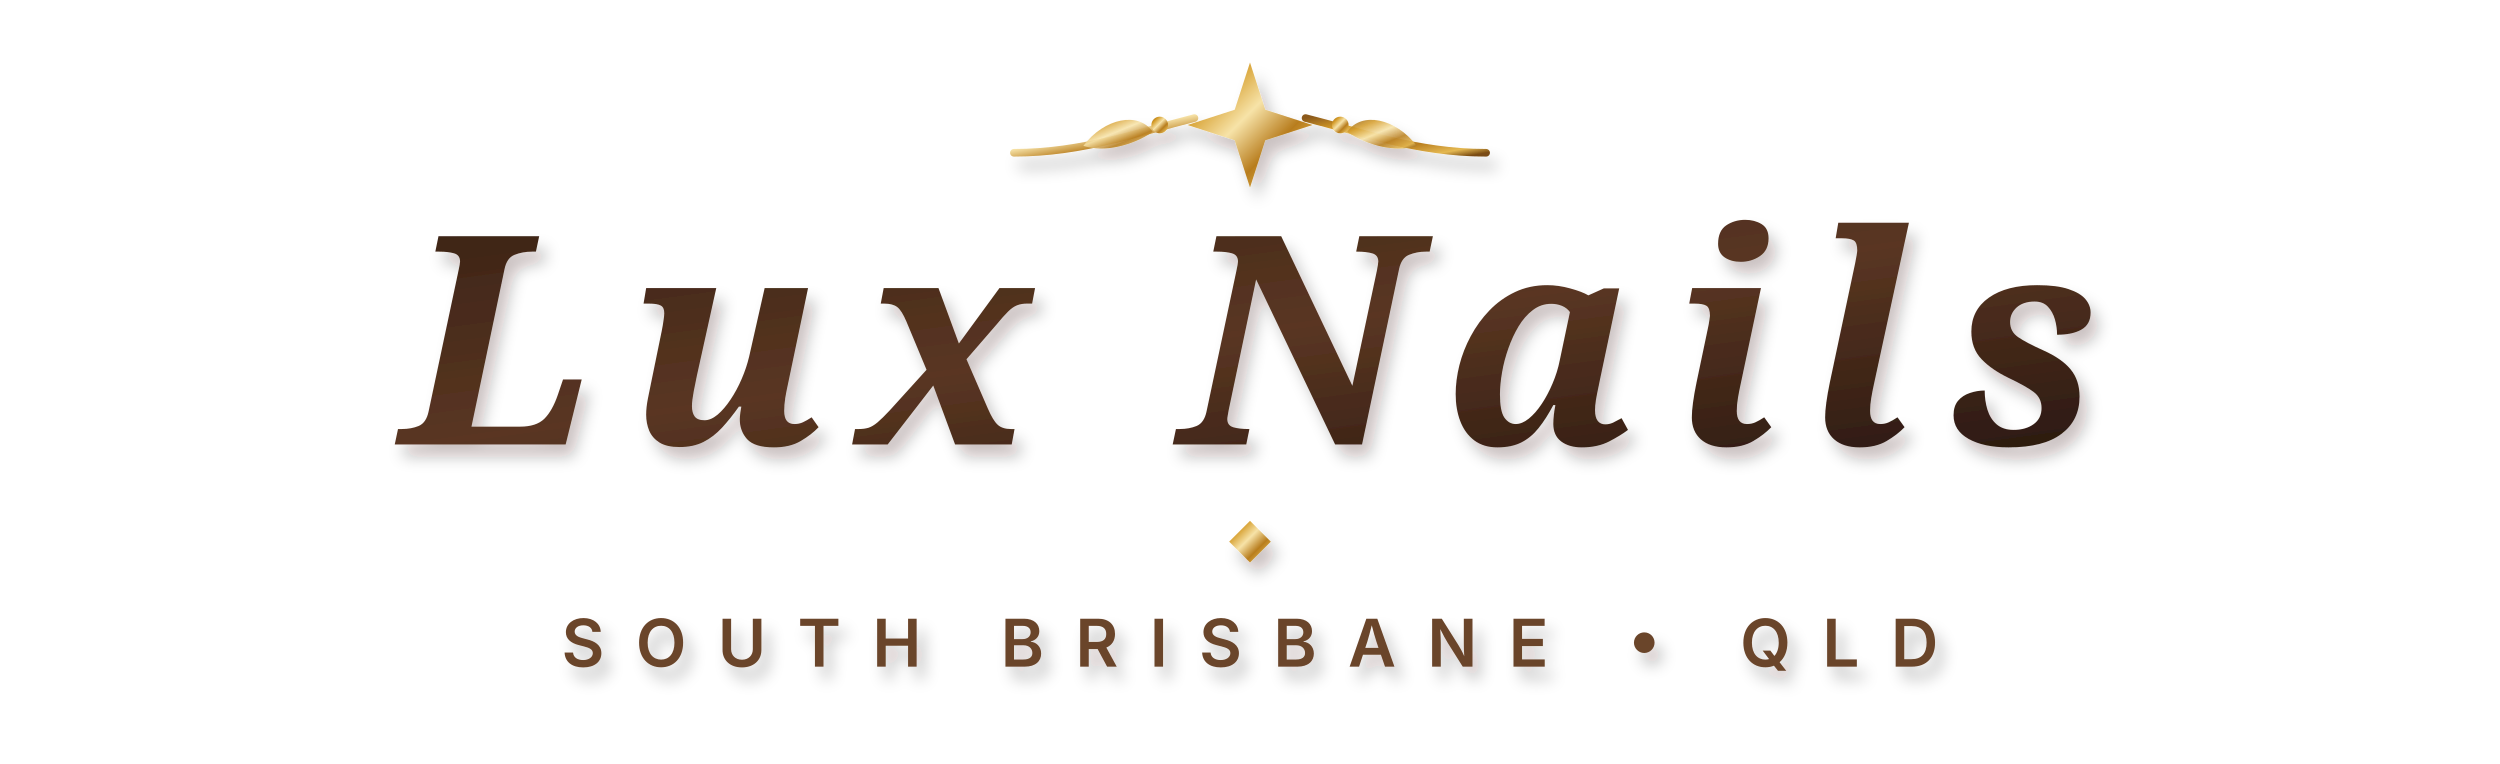
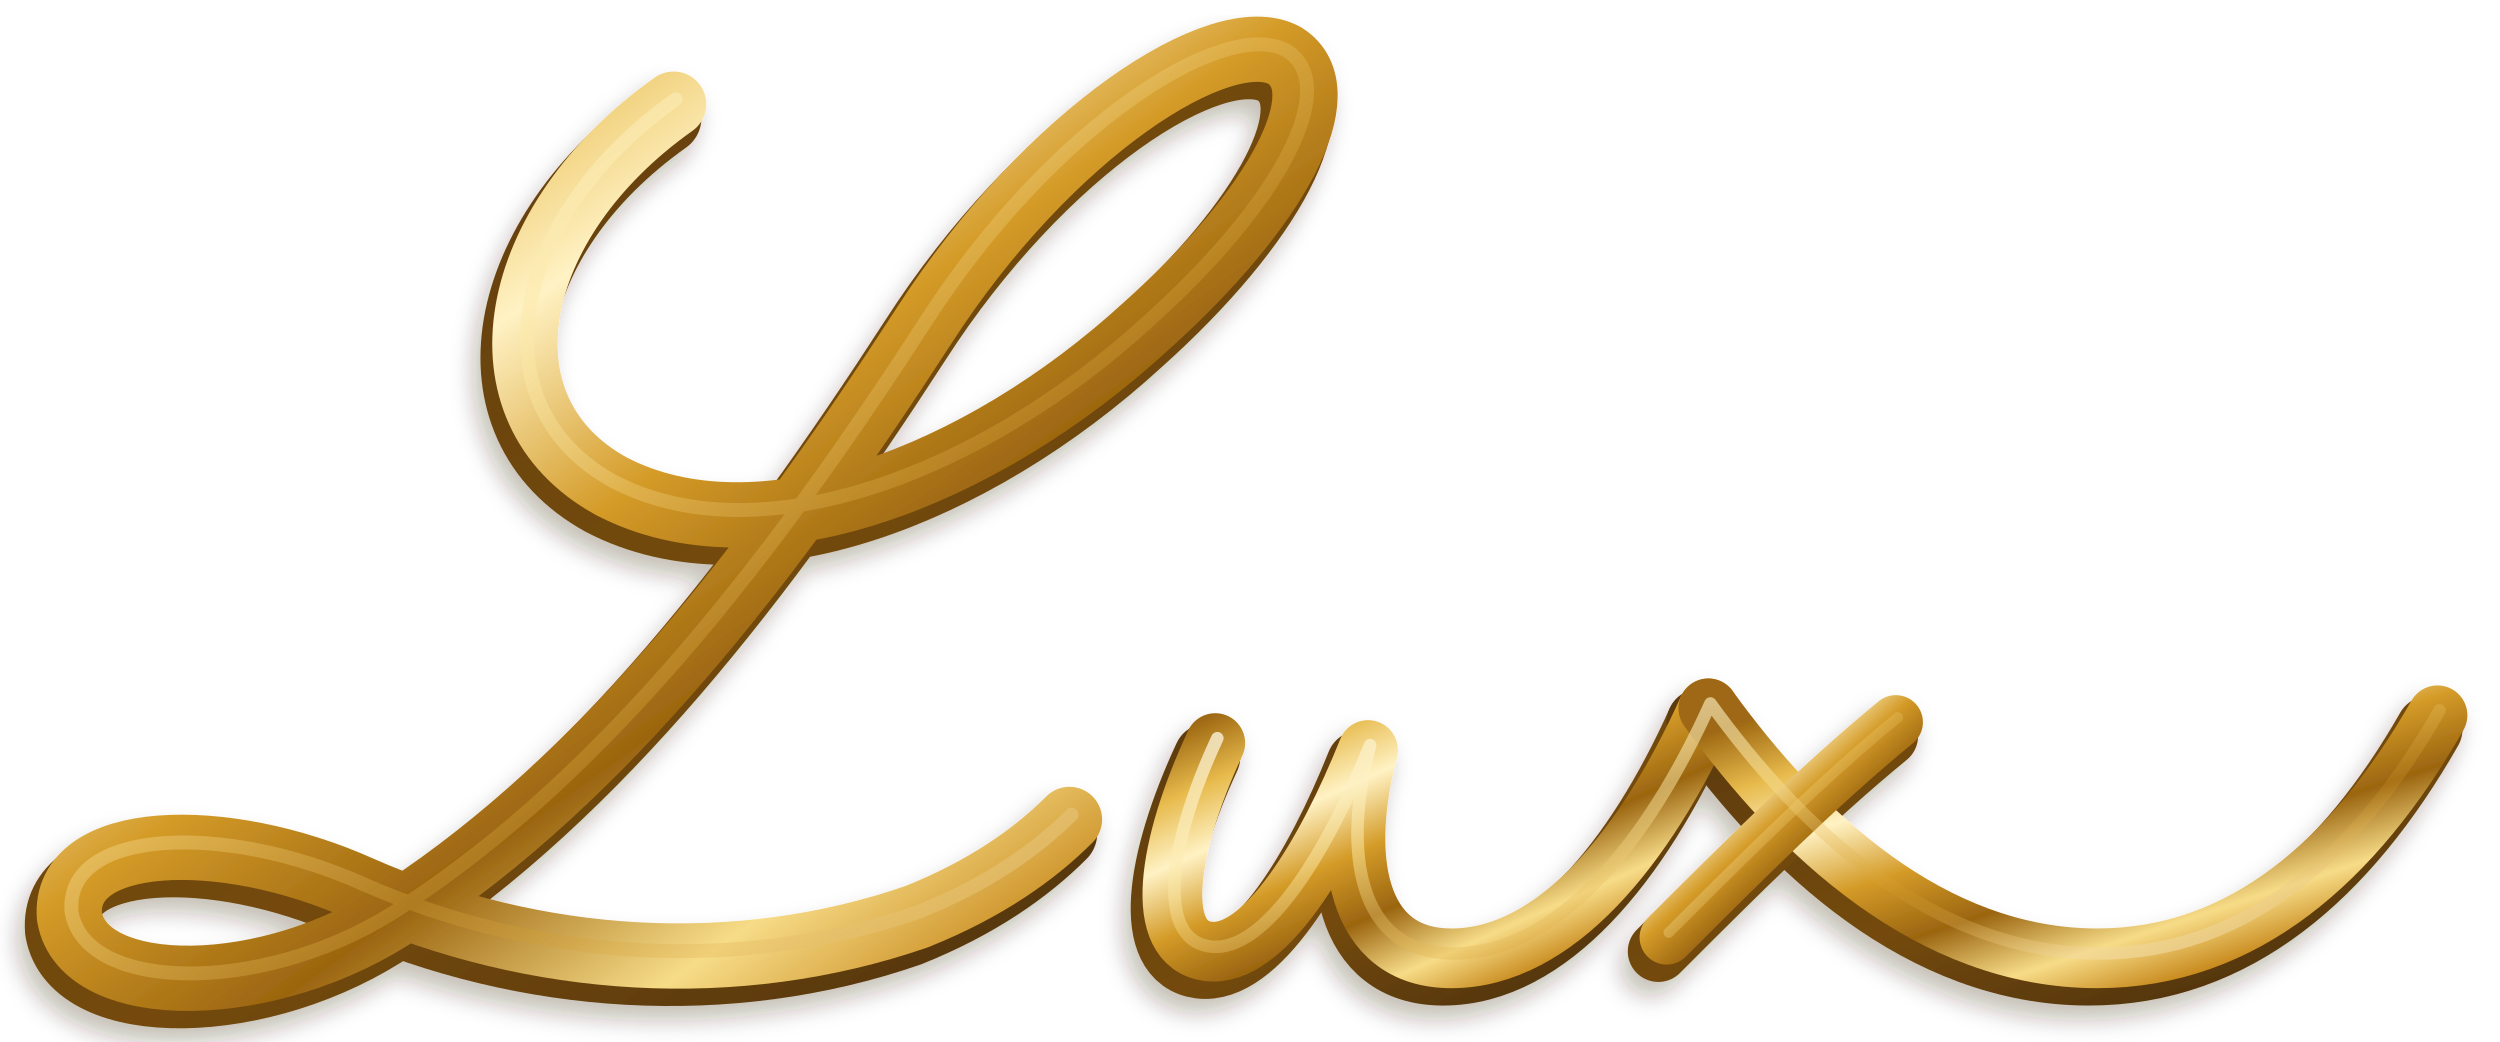
- <svg xmlns="http://www.w3.org/2000/svg" viewBox="0 0 360 110" width="360" height="110" fill="none">
+ <svg xmlns="http://www.w3.org/2000/svg" viewBox="8 1 360 150" width="360" height="150" fill="none">
  <defs>
-     <linearGradient id="atelierGoldFoil" x1="0%" y1="0%" x2="100%" y2="100%">
-       <stop offset="0%" stop-color="#8C5A1C" />
-       <stop offset="22%" stop-color="#D49B28" />
-       <stop offset="45%" stop-color="#F7E3A8" />
-       <stop offset="68%" stop-color="#B87D1E" />
-       <stop offset="88%" stop-color="#E5B952" />
-       <stop offset="100%" stop-color="#7A4B12" />
+     <linearGradient id="goldLeafBody" x1="6%" y1="4%" x2="94%" y2="96%">
+       <stop offset="0%" stop-color="#9E6812" />
+       <stop offset="15%" stop-color="#E7BA4C" />
+       <stop offset="30%" stop-color="#FFF2C4" />
+       <stop offset="46%" stop-color="#D49B28" />
+       <stop offset="62%" stop-color="#9B6510" />
+       <stop offset="78%" stop-color="#F7DC88" />
+       <stop offset="91%" stop-color="#C88A1E" />
+       <stop offset="100%" stop-color="#8C580A" />
    </linearGradient>
-     <linearGradient id="atelierDarkInk" x1="0%" y1="0%" x2="100%" y2="100%">
-       <stop offset="0%" stop-color="#3B2316" />
-       <stop offset="50%" stop-color="#5A3622" />
-       <stop offset="100%" stop-color="#2B1910" />
+     <linearGradient id="goldLeafSheen" x1="0%" y1="0%" x2="100%" y2="90%">
+       <stop offset="0%" stop-color="#FFFDF5" stop-opacity="0.82" />
+       <stop offset="38%" stop-color="#FBE8A4" stop-opacity="0.52" />
+       <stop offset="70%" stop-color="#D49B28" stop-opacity="0.22" />
+       <stop offset="100%" stop-color="#FFF9E2" stop-opacity="0.6" />
    </linearGradient>
-     <filter id="plasterRelief" x="-10%" y="-10%" width="120%" height="125%">
-       <feDropShadow dx="-0.6" dy="-0.6" stdDeviation="0.4" flood-color="#FFFDF8" flood-opacity="0.65" />
-       <feDropShadow dx="1.1" dy="1.8" stdDeviation="1.1" flood-color="#2B1B10" flood-opacity="0.24" />
+     <linearGradient id="goldBronzeDepth" x1="0%" y1="0%" x2="100%" y2="100%">
+       <stop offset="0%" stop-color="#5C3A08" />
+       <stop offset="55%" stop-color="#744A0C" />
+       <stop offset="100%" stop-color="#4A2E05" />
+     </linearGradient>
+     <filter id="goldDrop" x="-8%" y="-10%" width="120%" height="128%">
+       <feDropShadow dx="-1.1" dy="2.1" stdDeviation="1.6" flood-color="#2B1E0D" flood-opacity="0.28" />
    </filter>
  </defs>
-   <g filter="url(#plasterRelief)">
-     <g transform="translate(180, 18)">
-       <path d="M-34 4 C-24 4, -16 1, -8 -1" stroke="url(#atelierGoldFoil)" stroke-width="1.1" stroke-linecap="round" />
-       <path d="M-24 3 C-21 -1, -16 -2, -14 1 C-17 3, -21 4, -24 3 Z" fill="url(#atelierGoldFoil)" opacity="0.85" />
-       <path d="M34 4 C24 4, 16 1, 8 -1" stroke="url(#atelierGoldFoil)" stroke-width="1.1" stroke-linecap="round" />
-       <path d="M24 3 C21 -1, 16 -2, 14 1 C17 3, 21 4, 24 3 Z" fill="url(#atelierGoldFoil)" opacity="0.85" />
-       <path d="M0 -9 L2.2 -2.2 L9 0 L2.2 2.2 L0 9 L-2.2 2.2 L-9 0 L-2.2 -2.2 Z" fill="url(#atelierGoldFoil)" />
-       <circle cx="-13" cy="0" r="1.2" fill="url(#atelierGoldFoil)" />
-       <circle cx="13" cy="0" r="1.2" fill="url(#atelierGoldFoil)" />
+   <g filter="url(#goldDrop)" stroke-linecap="round" stroke-linejoin="round" fill="none">
+     <g transform="translate(-1.2, 2.0)" stroke="url(#goldBronzeDepth)">
+       <path d="M 105 16 C 81 33, 76 60, 96 71 C 117 82, 149 70, 173 48 C 192 31, 201 14, 193 9 C 184 4, 159 20, 141 48 C 119 82, 95 113, 66 132 C 47 145, 20 145, 18 133 C 17 121, 40 120, 60 129 C 85 140, 114 142, 140 133 C 150 129, 157 124, 162 119" stroke-width="10.4" />
+       <path d="M 183 108 C 176 123, 174 137, 182 138 C 190 139, 199 124, 205 109 C 201 124, 203 139, 217 139 C 232 139, 245 123, 254 103" stroke-width="9.6" />
+       <path d="M 254 103 C 267 121, 286 139, 310 139 C 331 139, 347 125, 359 104" stroke-width="9.6" />
+       <path d="M 248 136 C 259 125, 270 114, 281 105" stroke-width="8.8" />
    </g>
-     <text x="180" y="64" text-anchor="middle" font-family="'Cormorant Garamond', 'Didot', 'Bodoni MT', Georgia, serif" font-size="42" font-weight="600" font-style="italic" letter-spacing="5" fill="url(#atelierDarkInk)">Lux Nails</text>
-     <line x1="88" y1="78" x2="171" y2="78" stroke="url(#atelierGoldFoil)" stroke-width="0.9" opacity="0.8" />
-     <polygon points="180,75 183,78 180,81 177,78" fill="url(#atelierGoldFoil)" />
-     <line x1="189" y1="78" x2="272" y2="78" stroke="url(#atelierGoldFoil)" stroke-width="0.9" opacity="0.8" />
-     <text x="180" y="96" text-anchor="middle" font-family="'Plus Jakarta Sans', -apple-system, BlinkMacSystemFont, sans-serif" font-size="9.5" font-weight="600" letter-spacing="4.5" fill="#6B442A">SOUTH BRISBANE • QLD</text>
+     <g stroke="url(#goldLeafBody)">
+       <path d="M 105 16 C 81 33, 76 60, 96 71 C 117 82, 149 70, 173 48 C 192 31, 201 14, 193 9 C 184 4, 159 20, 141 48 C 119 82, 95 113, 66 132 C 47 145, 20 145, 18 133 C 17 121, 40 120, 60 129 C 85 140, 114 142, 140 133 C 150 129, 157 124, 162 119" stroke-width="9.4" />
+       <path d="M 183 108 C 176 123, 174 137, 182 138 C 190 139, 199 124, 205 109 C 201 124, 203 139, 217 139 C 232 139, 245 123, 254 103" stroke-width="8.6" />
+       <path d="M 254 103 C 267 121, 286 139, 310 139 C 331 139, 347 125, 359 104" stroke-width="8.6" />
+       <path d="M 248 136 C 259 125, 270 114, 281 105" stroke-width="7.8" />
+     </g>
+     <g transform="translate(0.3, -0.7)" stroke="url(#goldLeafSheen)">
+       <path d="M 105 16 C 81 33, 76 60, 96 71 C 117 82, 149 70, 173 48 C 192 31, 201 14, 193 9 C 184 4, 159 20, 141 48 C 119 82, 95 113, 66 132 C 47 145, 20 145, 18 133 C 17 121, 40 120, 60 129 C 85 140, 114 142, 140 133 C 150 129, 157 124, 162 119" stroke-width="2.0" />
+       <path d="M 183 108 C 176 123, 174 137, 182 138 C 190 139, 199 124, 205 109 C 201 124, 203 139, 217 139 C 232 139, 245 123, 254 103 C 267 121, 286 139, 310 139 C 331 139, 347 125, 359 104" stroke-width="1.8" />
+       <path d="M 248 136 C 259 125, 270 114, 281 105" stroke-width="1.5" />
+     </g>
  </g>
</svg>
